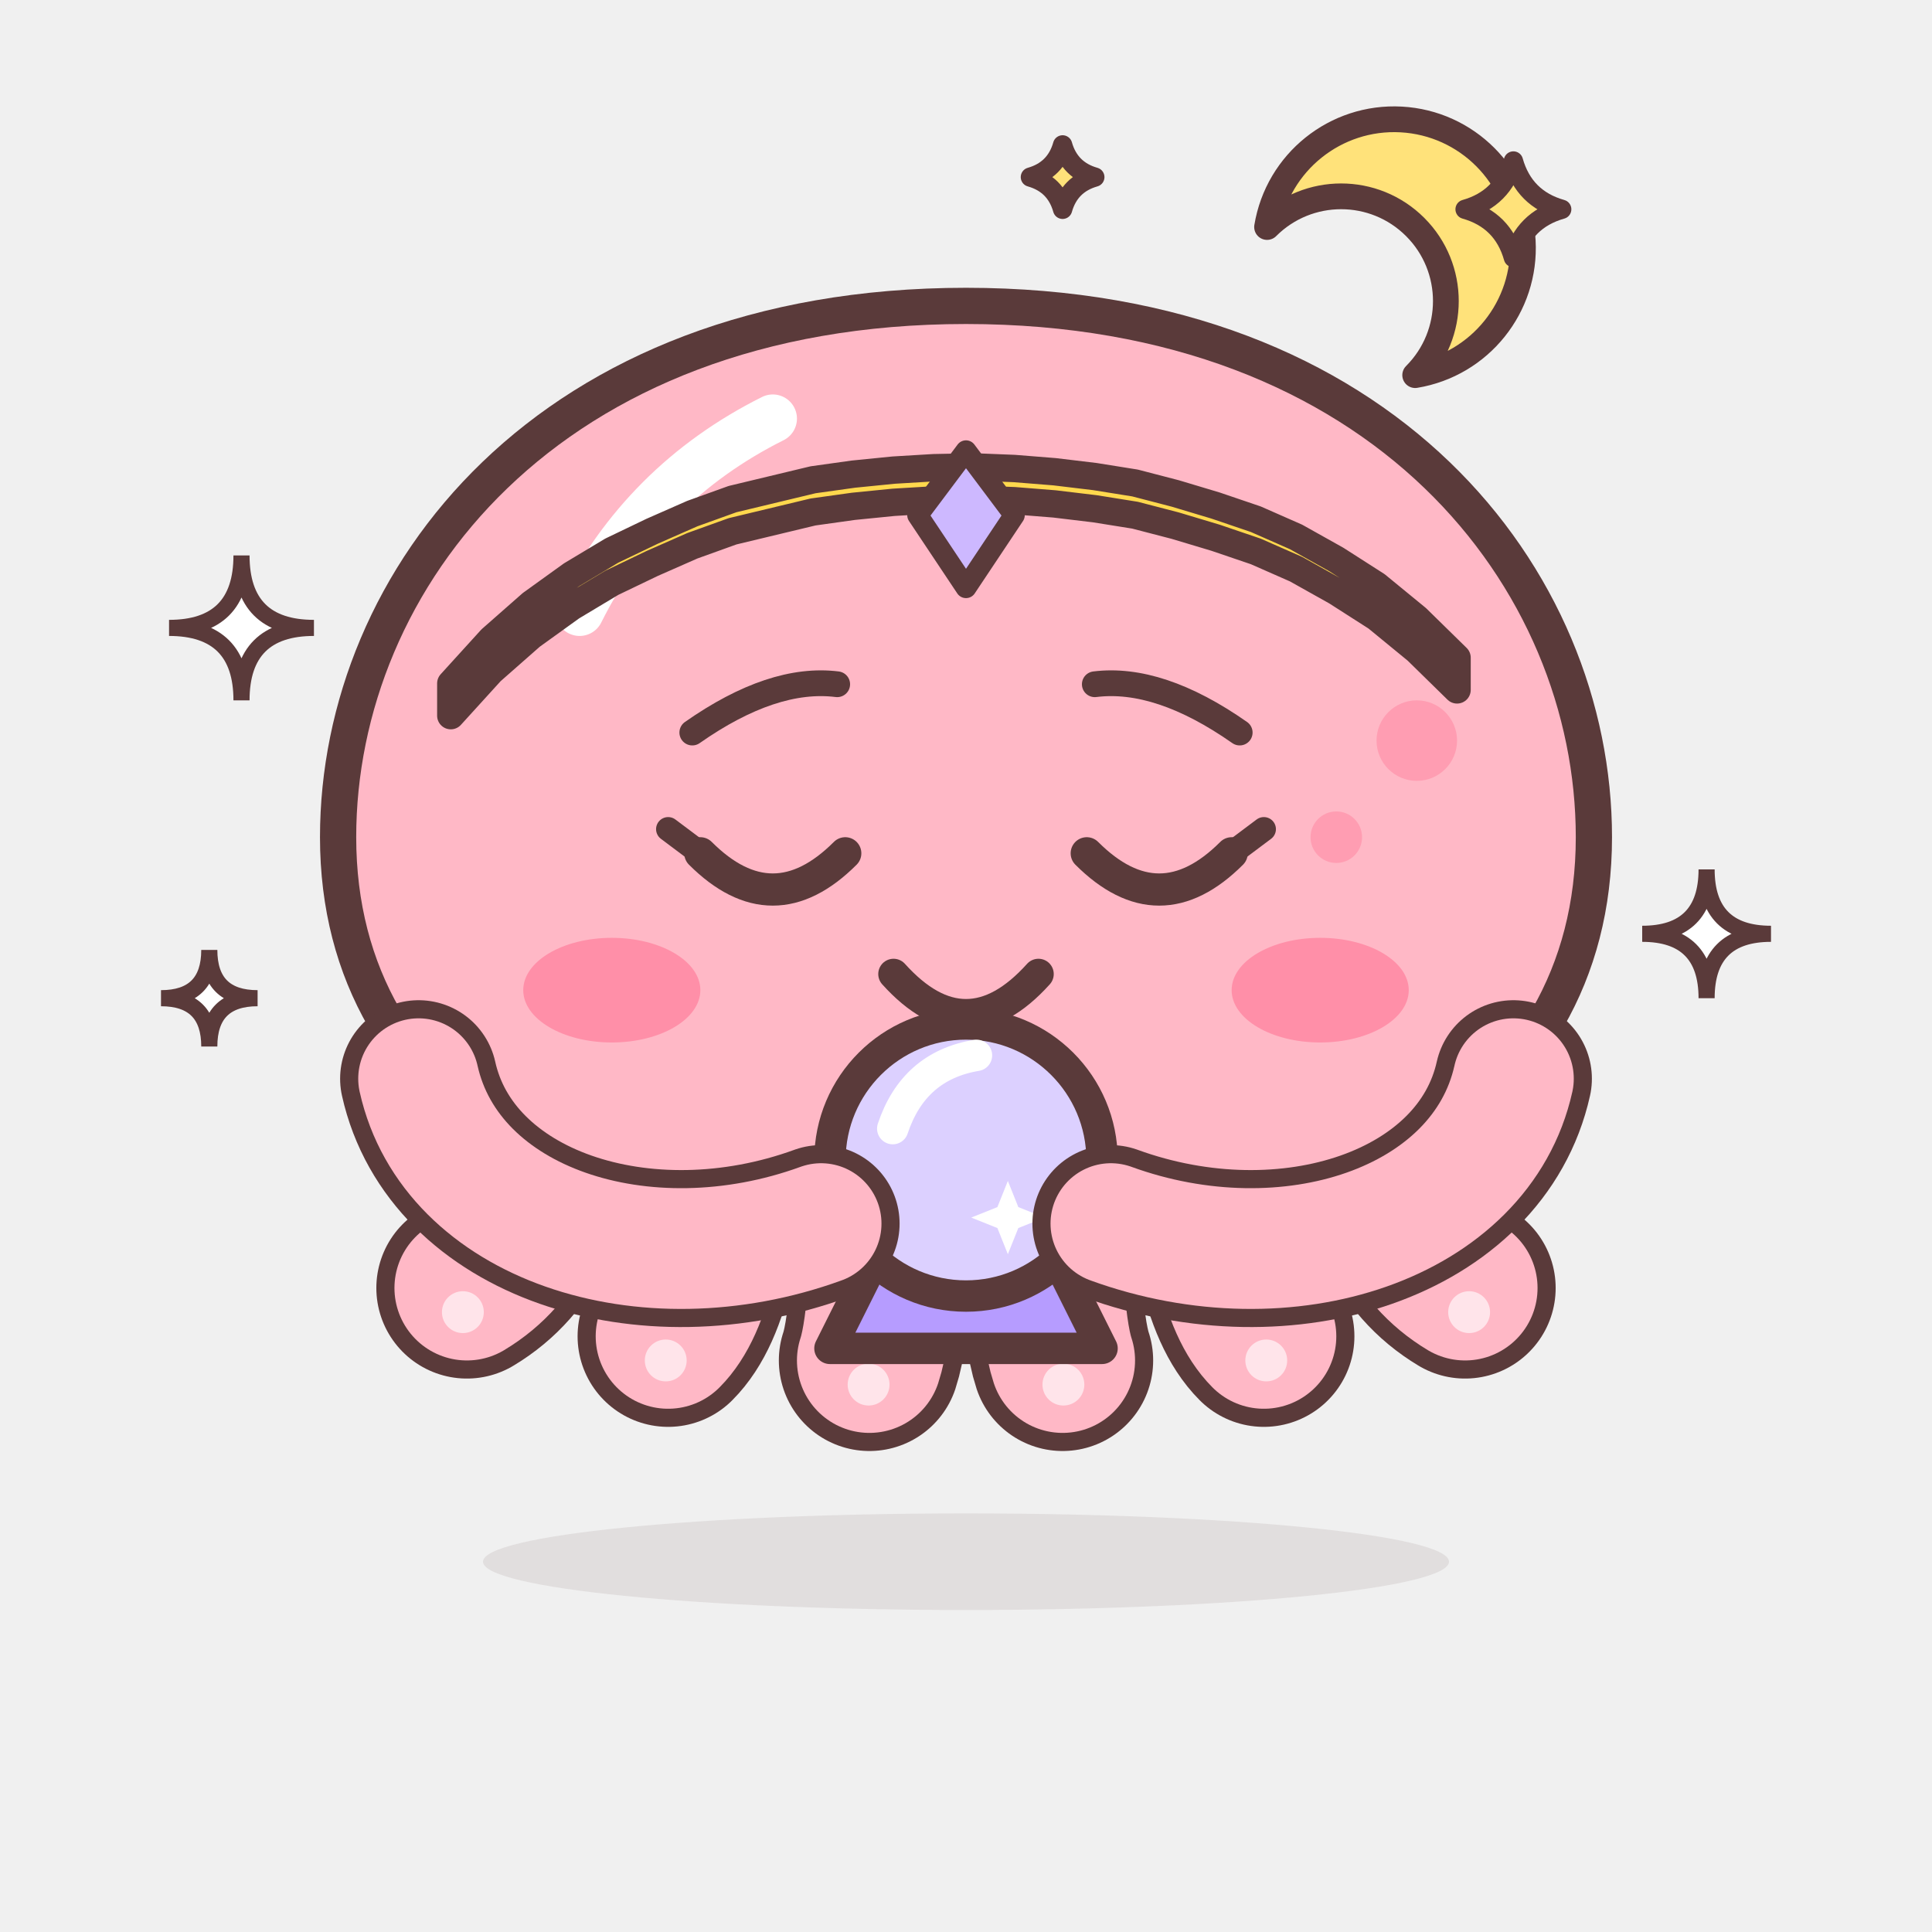
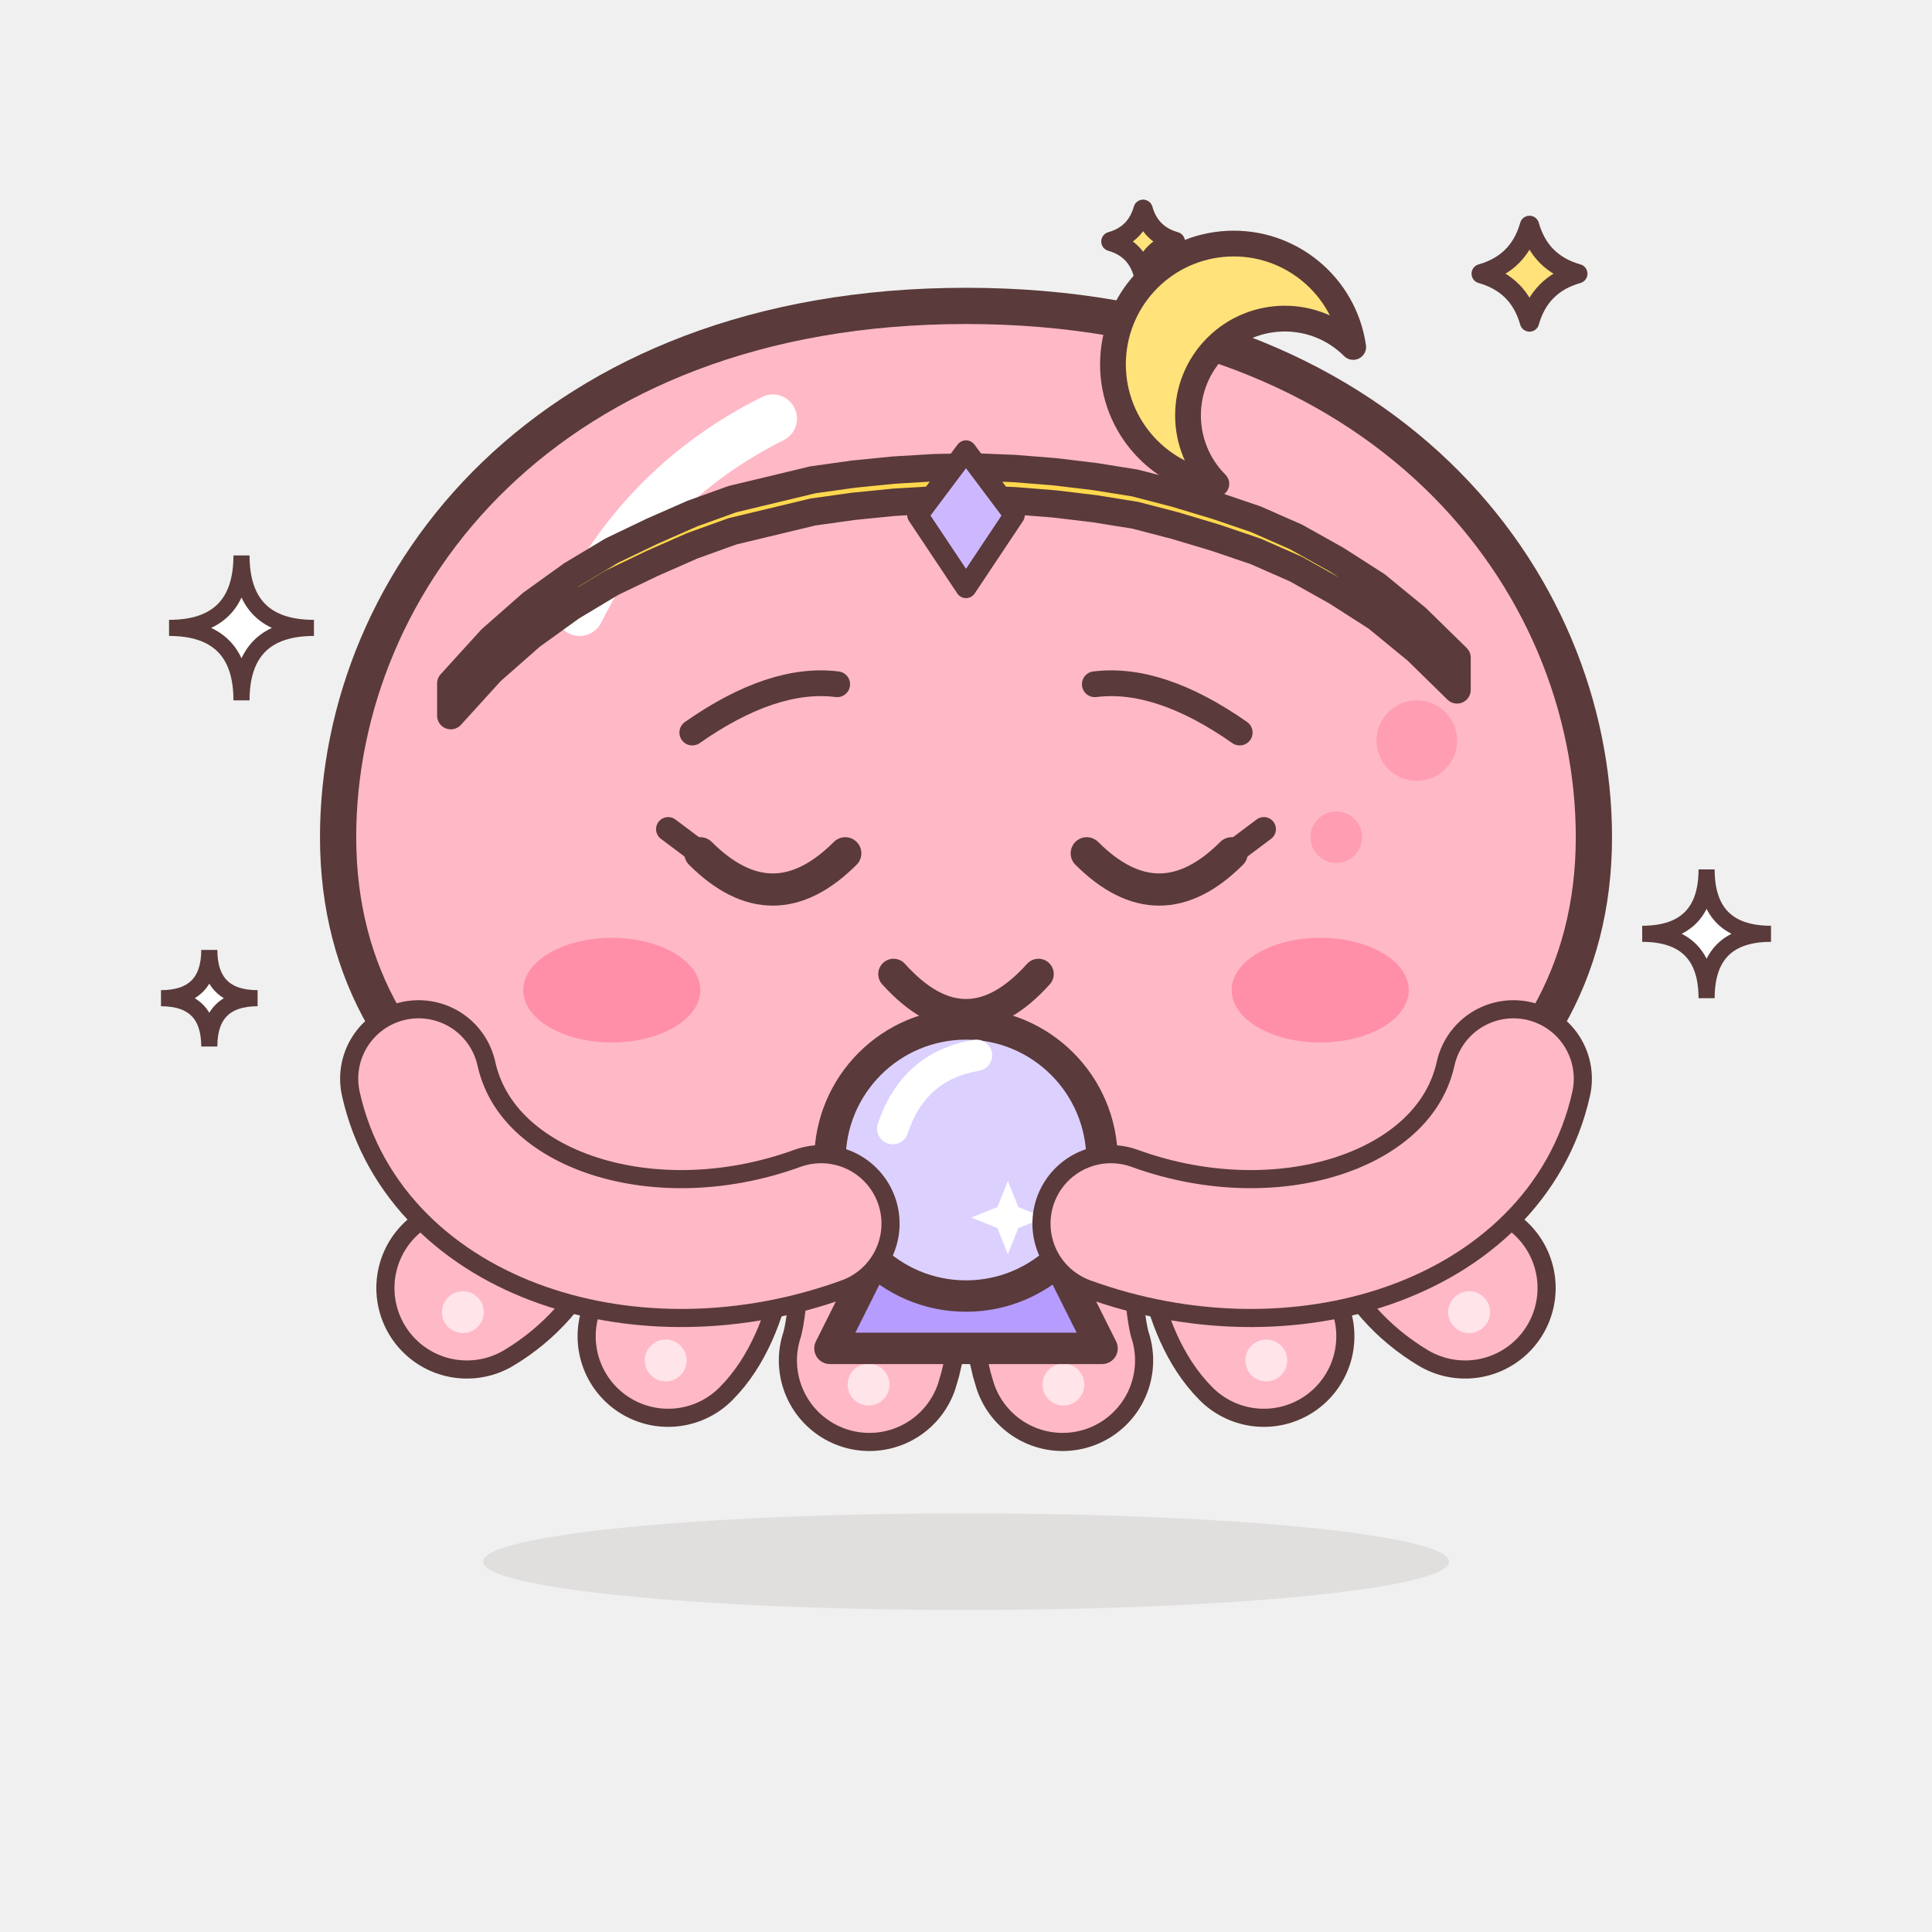
<svg xmlns="http://www.w3.org/2000/svg" viewBox="0 0 240 240" width="240" height="240">
  <ellipse cx="120" cy="194" rx="60" ry="6" fill="#5A3A3A" opacity="0.10" />
  <g fill="none" stroke-linecap="round" stroke-linejoin="round">
    <g stroke="#5A3A3A" stroke-width="22.5">
      <path d="M68 138 Q 68 154, 58 160" />
      <path d="M89 138 Q 89 160, 83 166" />
      <path d="M110 138 Q 110 163, 108 169" />
      <path d="M130 138 Q 130 163, 132 169" />
      <path d="M151 138 Q 151 160, 157 166" />
      <path d="M172 138 Q 172 154, 182 160" />
    </g>
    <g stroke="#FFB8C6" stroke-width="18">
      <path d="M68 138 Q 68 154, 58 160" />
      <path d="M89 138 Q 89 160, 83 166" />
      <path d="M110 138 Q 110 163, 108 169" />
      <path d="M130 138 Q 130 163, 132 169" />
      <path d="M151 138 Q 151 160, 157 166" />
      <path d="M172 138 Q 172 154, 182 160" />
    </g>
  </g>
  <g fill="none" stroke-linecap="round" stroke-linejoin="round">
    <g stroke="#5A3A3A" stroke-width="19.5" />
    <g stroke="#FFB8C6" stroke-width="15" />
  </g>
  <g fill="#FFE4EA">
    <circle cx="57.5" cy="163" r="2.6" />
    <circle cx="82.7" cy="169" r="2.6" />
    <circle cx="107.9" cy="172" r="2.6" />
    <circle cx="132.1" cy="172" r="2.6" />
    <circle cx="157.3" cy="169" r="2.6" />
    <circle cx="182.5" cy="163" r="2.6" />
  </g>
  <path d="M120 38 C 172 38, 198 72, 198 104 C 198 138, 166 156, 120 156 C 74 156, 42 138, 42 104 C 42 72, 68 38, 120 38 Z" fill="#FFB8C6" stroke="#5A3A3A" stroke-width="4.5" />
  <g fill="#FF9DB2">
    <circle cx="176" cy="92" r="5" />
    <circle cx="166" cy="104" r="3.2" />
  </g>
  <path d="M72 76 Q 80 60, 96 52" fill="none" stroke="#FFFFFF" stroke-width="6" stroke-linecap="round" />
  <path d="M56 84.9 L 61 79.4 L 66 75.0 L 71 71.4 L 76 68.4 L 81 66.0 L 86 63.8 L 91 62.0 L 96 60.8 L 101 59.6 L 106 58.9 L 111 58.4 L 116 58.1 L 121 58.0 L 126 58.2 L 131 58.6 L 136 59.2 L 141 60.0 L 146 61.3 L 151 62.8 L 156 64.5 L 161 66.7 L 166 69.5 L 171 72.7 L 176 76.8 L 181 81.7 L 181 85.7 L 176 80.8 L 171 76.7 L 166 73.5 L 161 70.7 L 156 68.5 L 151 66.8 L 146 65.3 L 141 64.0 L 136 63.2 L 131 62.6 L 126 62.2 L 121 62.0 L 116 62.1 L 111 62.4 L 106 62.9 L 101 63.6 L 96 64.8 L 91 66.0 L 86 67.8 L 81 70.0 L 76 72.4 L 71 75.4 L 66 79.0 L 61 83.4 L 56 88.9 Z" fill="#FFD84D" stroke="#5A3A3A" stroke-width="3.4" stroke-linejoin="round" />
  <path d="M120 56.0 L 126 64.0 L 120 73.0 L 114 64.0 Z" fill="#CDB8FF" stroke="#5A3A3A" stroke-width="2.6" stroke-linejoin="round" />
-   <path d="M157.4 28.2 A 16 16 0 1 1 175.8 46.6 A 13 13 0 1 0 157.4 28.2 Z" fill="#FFE27A" stroke="#5A3A3A" stroke-width="3.2" stroke-linejoin="round" />
-   <path d="M188 20 Q 189.32 24.68, 194 26 Q 189.32 27.32, 188 32 Q 186.68 27.32, 182 26 Q 186.68 24.68, 188 20 Z" fill="#FFE27A" stroke="#5A3A3A" stroke-width="2.4" stroke-linejoin="round" />
-   <path d="M132 18 Q 132.88 21.12, 136 22 Q 132.88 22.88, 132 26 Q 131.12 22.88, 128 22 Q 131.12 21.12, 132 18 Z" fill="#FFE27A" stroke="#5A3A3A" stroke-width="2.4" stroke-linejoin="round" />
+   <path d="M151.1 60.1 A 15 15 0 1 1 168.1 43.1 A 12 12 0 1 0 151.1 60.1 Z" fill="#FFE27A" stroke="#5A3A3A" stroke-width="3.2" stroke-linejoin="round" />
+   <path d="M190 28 Q 191.32 32.68, 196 34 Q 191.32 35.32, 190 40 Q 188.68 35.32, 184 34 Q 188.68 32.68, 190 28 Z" fill="#FFE27A" stroke="#5A3A3A" stroke-width="2.4" stroke-linejoin="round" />
+   <path d="M142 26 Q 142.88 29.12, 146 30 Q 142.88 30.88, 142 34 Q 141.12 30.88, 138 30 Q 141.12 29.12, 142 26 Z" fill="#FFE27A" stroke="#5A3A3A" stroke-width="2.4" stroke-linejoin="round" />
  <ellipse cx="76" cy="123" rx="11" ry="6.5" fill="#FF8FA8" />
  <ellipse cx="164" cy="123" rx="11" ry="6.5" fill="#FF8FA8" />
  <path d="M86 91 Q 96 84, 104 85" fill="none" stroke="#5A3A3A" stroke-width="3.2" stroke-linecap="round" stroke-linejoin="round" />
  <path d="M154 91 Q 144 84, 136 85" fill="none" stroke="#5A3A3A" stroke-width="3.2" stroke-linecap="round" stroke-linejoin="round" />
  <path d="M87 106 Q 96 115, 105 106" fill="none" stroke="#5A3A3A" stroke-width="4" stroke-linecap="round" stroke-linejoin="round" />
  <path d="M87 106 l -4 -3" fill="none" stroke="#5A3A3A" stroke-width="3" stroke-linecap="round" stroke-linejoin="round" />
  <path d="M135 106 Q 144 115, 153 106" fill="none" stroke="#5A3A3A" stroke-width="4" stroke-linecap="round" stroke-linejoin="round" />
  <path d="M153 106 l 4 -3" fill="none" stroke="#5A3A3A" stroke-width="3" stroke-linecap="round" stroke-linejoin="round" />
  <path d="M111 121 Q 120 131, 129 121" fill="none" stroke="#5A3A3A" stroke-width="3.8" stroke-linecap="round" stroke-linejoin="round" />
  <path d="M30 69 Q 30 78, 39 78 Q 30 78, 30 87 Q 30 78, 21 78 Q 30 78, 30 69 Z" fill="#FFFFFF" stroke="#5A3A3A" stroke-width="2" />
  <path d="M212 108 Q 212 116, 220 116 Q 212 116, 212 124 Q 212 116, 204 116 Q 212 116, 212 108 Z" fill="#FFFFFF" stroke="#5A3A3A" stroke-width="2" />
  <path d="M26 118 Q 26 124, 32 124 Q 26 124, 26 130 Q 26 124, 20 124 Q 26 124, 26 118 Z" fill="#FFFFFF" stroke="#5A3A3A" stroke-width="2" />
  <g transform="translate(120 148) scale(1.3) translate(-120 -148)">
    <path d="M107 163 L 111 155 L 129 155 L 133 163 Z" fill="#B69CFF" stroke="#5A3A3A" stroke-width="3" stroke-linejoin="round" />
    <circle cx="120" cy="145" r="13" fill="#DCD0FF" stroke="#5A3A3A" stroke-width="3" />
    <path d="M113 142 Q 115 136, 121 135" stroke="#FFFFFF" stroke-width="3" fill="none" stroke-linecap="round" />
    <path d="M124 147 l 1 2.5 2.5 1 -2.5 1 -1 2.5 -1 -2.5 -2.5 -1 2.5 -1 z" fill="#FFFFFF" />
  </g>
  <g fill="none" stroke-linecap="round" stroke-linejoin="round">
    <g stroke="#5A3A3A" stroke-width="19.5">
      <path d="M52 134 C 56 152, 80 160, 102 152" />
      <path d="M188 134 C 184 152, 160 160, 138 152" />
    </g>
    <g stroke="#FFB8C6" stroke-width="15">
      <path d="M52 134 C 56 152, 80 160, 102 152" />
      <path d="M188 134 C 184 152, 160 160, 138 152" />
    </g>
  </g>
</svg>
